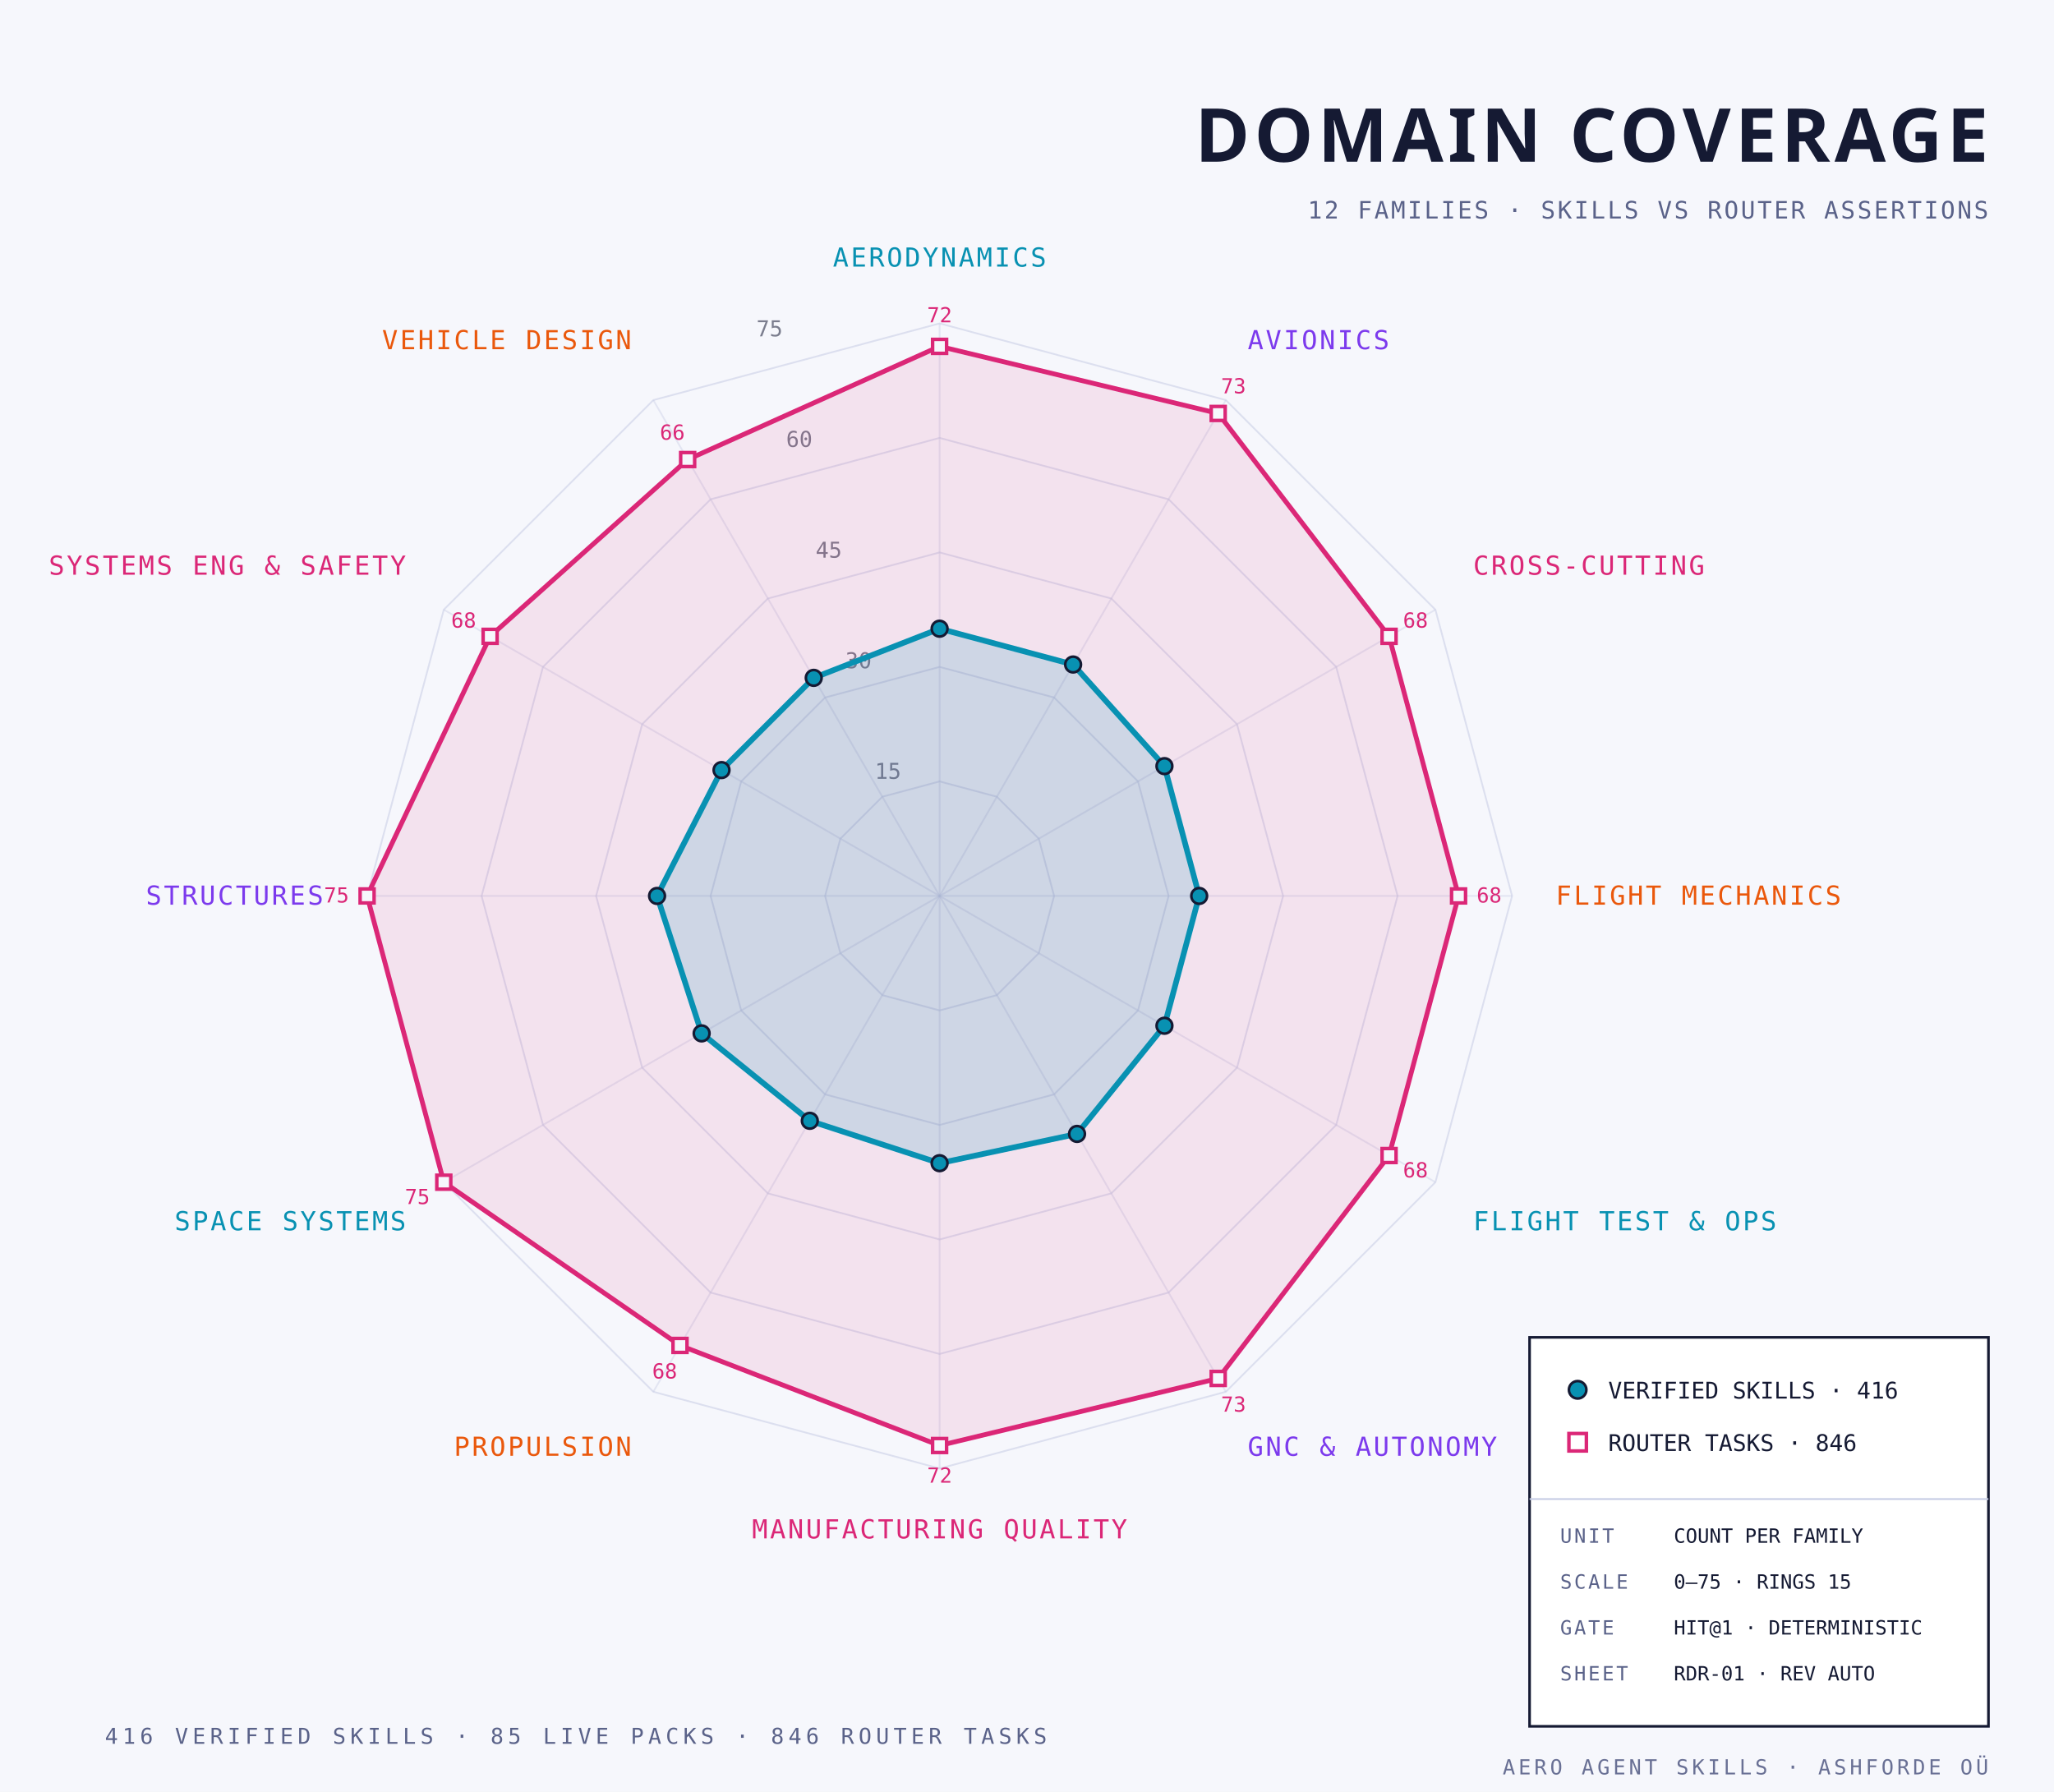
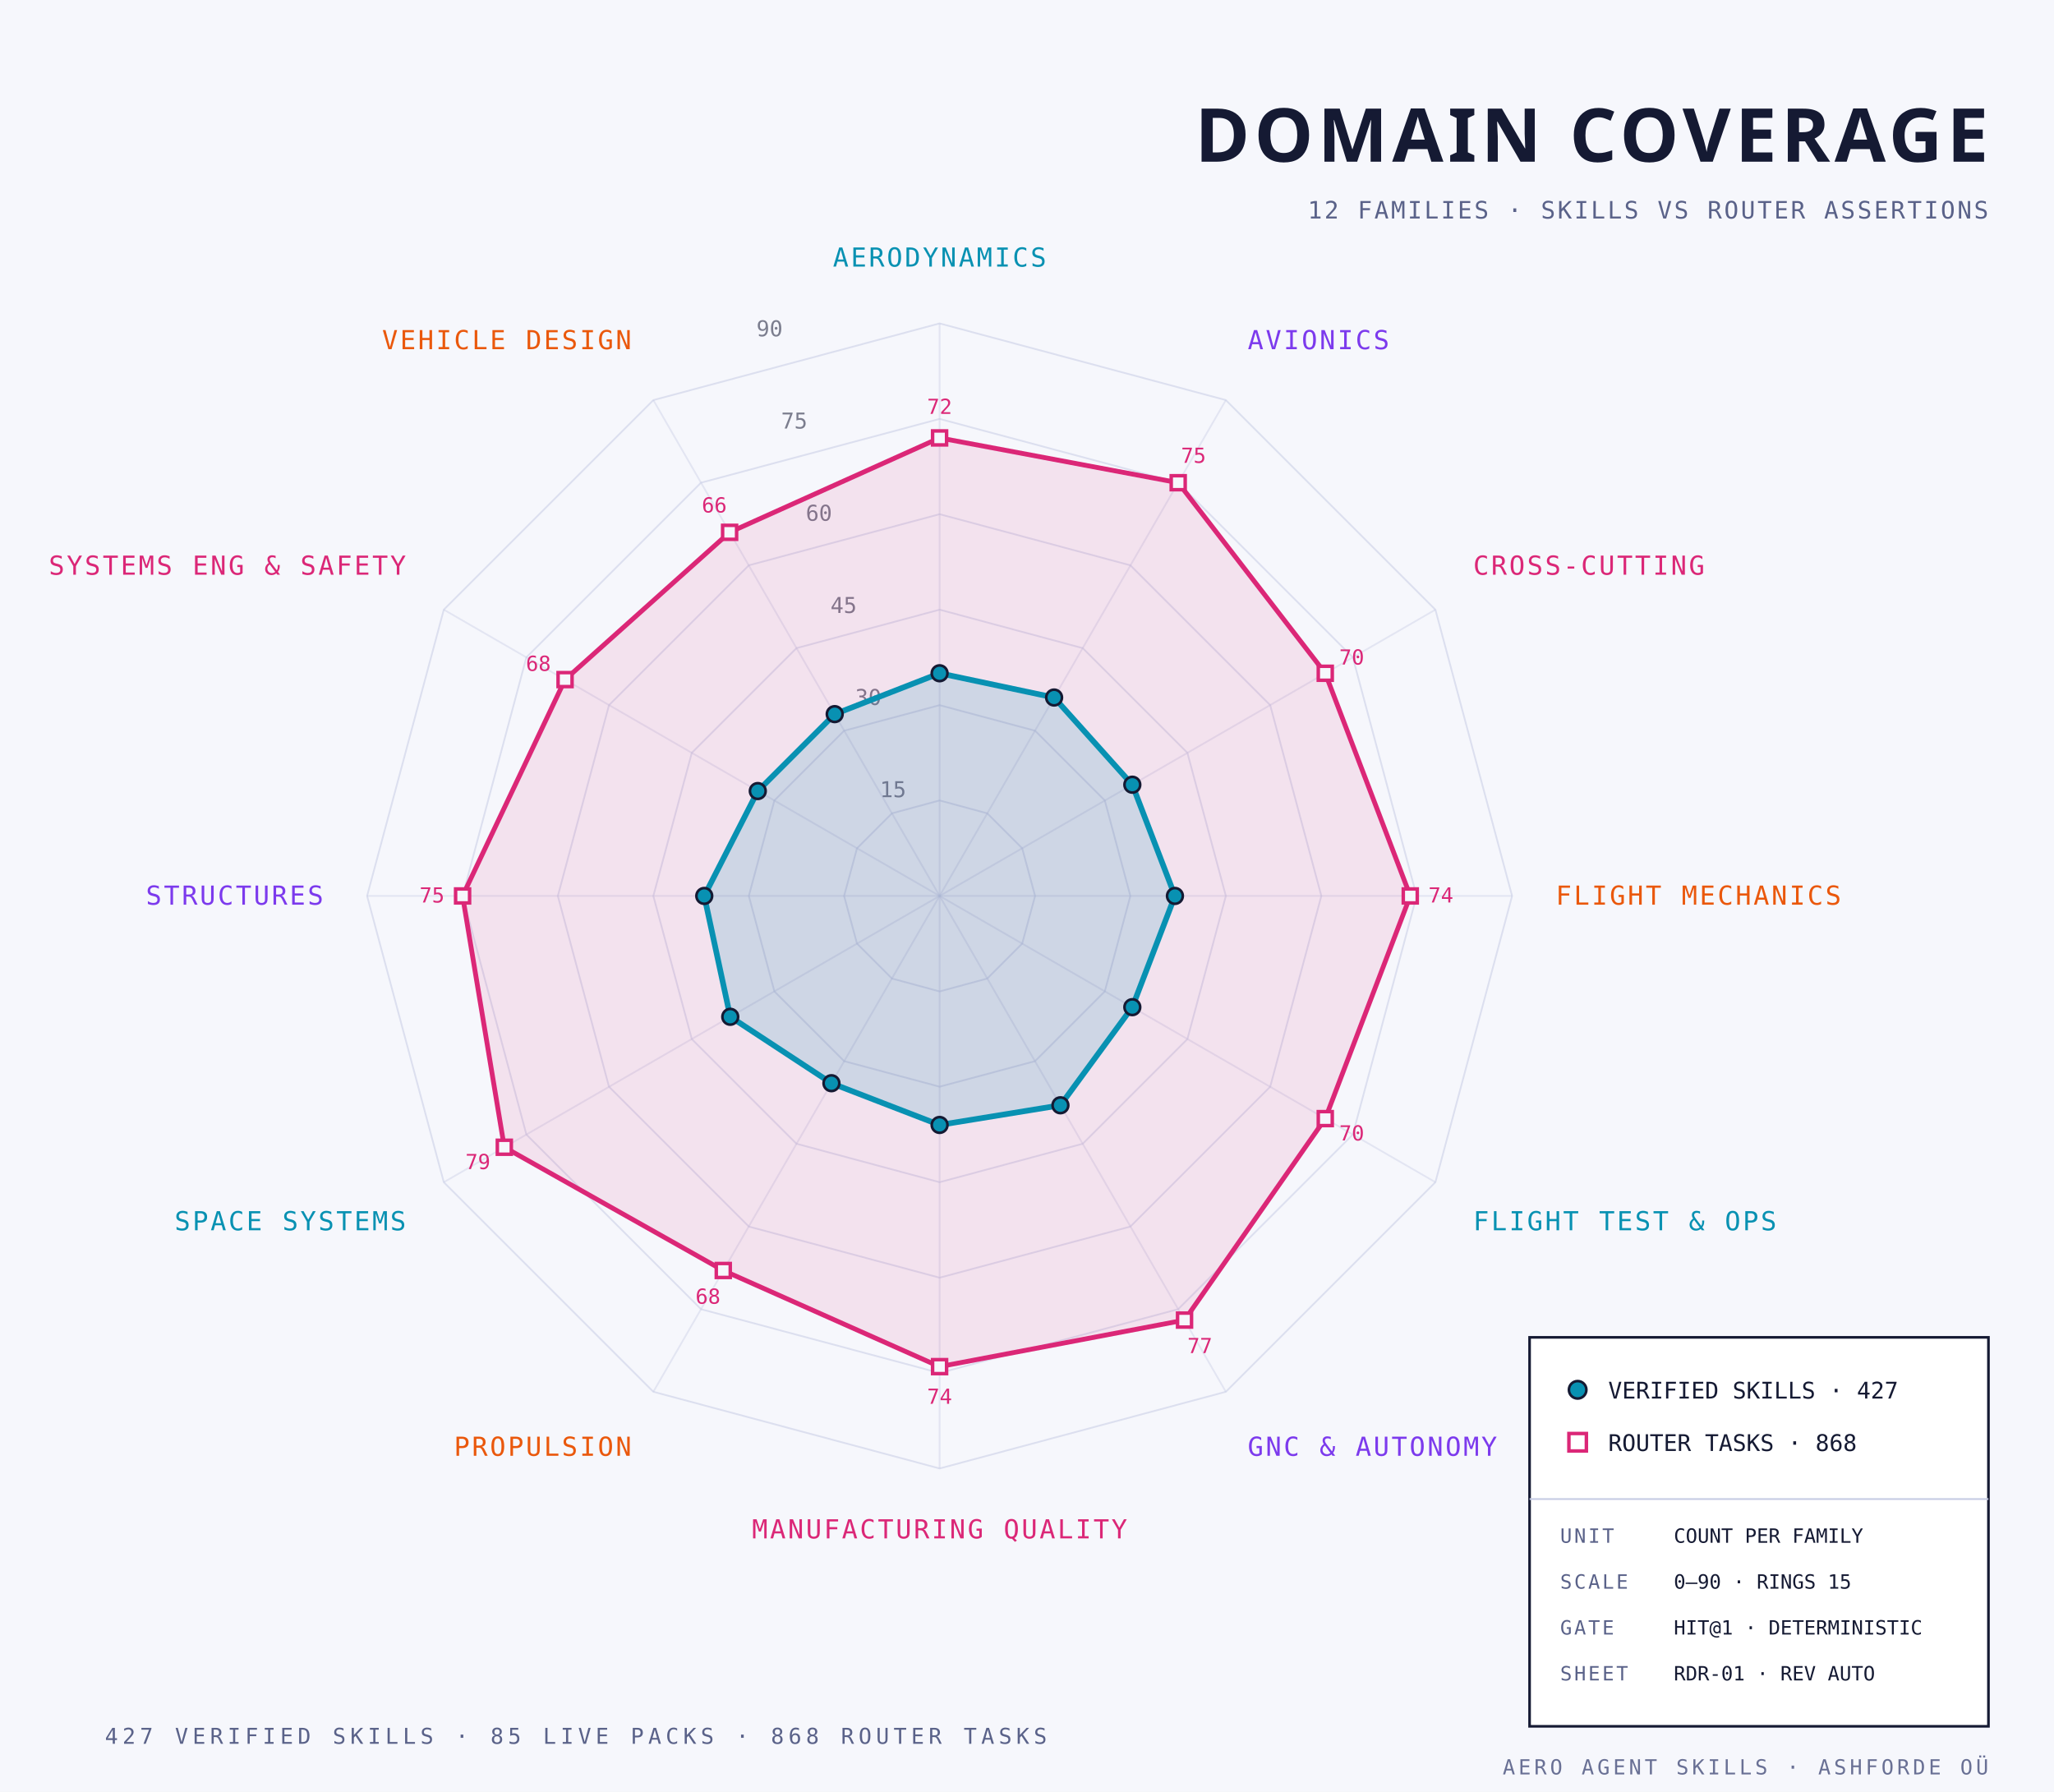
<svg xmlns="http://www.w3.org/2000/svg" width="940" height="820" viewBox="0 0 940 820">
  <style>
    .mono { font-family: "JetBrains Mono", "IBM Plex Mono", "Menlo", monospace; }
    .cond { font-family: "Barlow Condensed", "DIN Condensed", "Arial Narrow", sans-serif; font-weight: 700; text-transform: uppercase; }
    .serif { font-family: "Instrument Serif", Georgia, serif; font-style: italic; }
  </style>
  <rect width="940" height="820" fill="#f6f7fc" />
-   <polygon points="430.0,357.6 456.2,364.6 475.4,383.8 482.4,410.0 475.4,436.2 456.2,455.4 430.0,462.4 403.8,455.4 384.6,436.2 377.6,410.0 384.6,383.8 403.8,364.6" fill="none" stroke="#c6cce4" stroke-width="0.8" stroke-opacity="0.55" />
-   <polygon points="430.0,305.2 482.4,319.2 520.8,357.6 534.8,410.0 520.8,462.4 482.4,500.8 430.0,514.8 377.6,500.8 339.2,462.4 325.2,410.0 339.2,357.6 377.6,319.2" fill="none" stroke="#c6cce4" stroke-width="0.8" stroke-opacity="0.55" />
-   <polygon points="430.0,252.8 508.6,273.9 566.1,331.4 587.2,410.0 566.1,488.6 508.6,546.1 430.0,567.2 351.4,546.1 293.9,488.6 272.8,410.0 293.9,331.4 351.4,273.9" fill="none" stroke="#c6cce4" stroke-width="0.8" stroke-opacity="0.55" />
-   <polygon points="430.0,200.4 534.8,228.5 611.5,305.2 639.6,410.0 611.5,514.8 534.8,591.5 430.0,619.6 325.2,591.5 248.5,514.8 220.4,410.0 248.5,305.2 325.2,228.5" fill="none" stroke="#c6cce4" stroke-width="0.8" stroke-opacity="0.55" />
+   <polygon points="430.0,366.3 451.8,372.2 467.8,388.2 473.7,410.0 467.8,431.8 451.8,447.8 430.0,453.7 408.2,447.8 392.2,431.8 386.3,410.0 392.2,388.2 408.2,372.2" fill="none" stroke="#c6cce4" stroke-width="0.8" stroke-opacity="0.55" />
+   <polygon points="430.0,322.7 473.7,334.4 505.6,366.3 517.3,410.0 505.6,453.7 473.7,485.6 430.0,497.3 386.3,485.6 354.4,453.7 342.7,410.0 354.4,366.3 386.3,334.4" fill="none" stroke="#c6cce4" stroke-width="0.8" stroke-opacity="0.55" />
+   <polygon points="430.0,279.0 495.5,296.6 543.4,344.5 561.0,410.0 543.4,475.5 495.5,523.4 430.0,541.0 364.5,523.4 316.6,475.5 299.0,410.0 316.6,344.5 364.5,296.6" fill="none" stroke="#c6cce4" stroke-width="0.8" stroke-opacity="0.55" />
+   <polygon points="430.0,235.3 517.3,258.7 581.3,322.7 604.7,410.0 581.3,497.3 517.3,561.3 430.0,584.7 342.7,561.3 278.7,497.3 255.3,410.0 278.7,322.7 342.7,258.7" fill="none" stroke="#c6cce4" stroke-width="0.8" stroke-opacity="0.55" />
+   <polygon points="430.0,191.7 539.2,220.9 619.1,300.8 648.3,410.0 619.1,519.2 539.2,599.1 430.0,628.3 320.8,599.1 240.9,519.2 211.7,410.0 240.9,300.8 320.8,220.9" fill="none" stroke="#c6cce4" stroke-width="0.8" stroke-opacity="0.55" />
  <polygon points="430.0,148.0 561.0,183.1 656.9,279.0 692.0,410.0 656.9,541.0 561.0,636.9 430.0,672.0 299.0,636.9 203.1,541.0 168.0,410.0 203.1,279.0 299.0,183.1" fill="none" stroke="#c6cce4" stroke-width="0.8" stroke-opacity="0.55" />
  <line x1="430" y1="410" x2="430.0" y2="148.0" stroke="#c6cce4" stroke-width="0.8" stroke-opacity="0.4" />
  <line x1="430" y1="410" x2="561.0" y2="183.1" stroke="#c6cce4" stroke-width="0.8" stroke-opacity="0.4" />
  <line x1="430" y1="410" x2="656.9" y2="279.0" stroke="#c6cce4" stroke-width="0.8" stroke-opacity="0.4" />
  <line x1="430" y1="410" x2="692.0" y2="410.0" stroke="#c6cce4" stroke-width="0.8" stroke-opacity="0.4" />
  <line x1="430" y1="410" x2="656.9" y2="541.0" stroke="#c6cce4" stroke-width="0.8" stroke-opacity="0.4" />
  <line x1="430" y1="410" x2="561.0" y2="636.9" stroke="#c6cce4" stroke-width="0.8" stroke-opacity="0.4" />
  <line x1="430" y1="410" x2="430.0" y2="672.0" stroke="#c6cce4" stroke-width="0.8" stroke-opacity="0.4" />
  <line x1="430" y1="410" x2="299.0" y2="636.9" stroke="#c6cce4" stroke-width="0.8" stroke-opacity="0.4" />
  <line x1="430" y1="410" x2="203.1" y2="541.0" stroke="#c6cce4" stroke-width="0.8" stroke-opacity="0.4" />
  <line x1="430" y1="410" x2="168.0" y2="410.0" stroke="#c6cce4" stroke-width="0.8" stroke-opacity="0.4" />
  <line x1="430" y1="410" x2="203.1" y2="279.0" stroke="#c6cce4" stroke-width="0.8" stroke-opacity="0.4" />
  <line x1="430" y1="410" x2="299.0" y2="183.1" stroke="#c6cce4" stroke-width="0.8" stroke-opacity="0.4" />
-   <text class="mono" x="412.4" y="356.4" text-anchor="end" font-size="10" fill="#151a33" opacity="0.55">15</text>
-   <text class="mono" x="398.9" y="305.8" text-anchor="end" font-size="10" fill="#151a33" opacity="0.55">30</text>
-   <text class="mono" x="385.3" y="255.2" text-anchor="end" font-size="10" fill="#151a33" opacity="0.55">45</text>
-   <text class="mono" x="371.8" y="204.5" text-anchor="end" font-size="10" fill="#151a33" opacity="0.55">60</text>
-   <text class="mono" x="358.2" y="153.9" text-anchor="end" font-size="10" fill="#151a33" opacity="0.55">75</text>
+   <text class="mono" x="414.7" y="364.8" text-anchor="end" font-size="10" fill="#151a33" opacity="0.55">15</text>
+   <text class="mono" x="403.4" y="322.6" text-anchor="end" font-size="10" fill="#151a33" opacity="0.55">30</text>
+   <text class="mono" x="392.1" y="280.5" text-anchor="end" font-size="10" fill="#151a33" opacity="0.55">45</text>
+   <text class="mono" x="380.8" y="238.3" text-anchor="end" font-size="10" fill="#151a33" opacity="0.55">60</text>
+   <text class="mono" x="369.5" y="196.1" text-anchor="end" font-size="10" fill="#151a33" opacity="0.55">75</text>
+   <text class="mono" x="358.2" y="153.9" text-anchor="end" font-size="10" fill="#151a33" opacity="0.55">90</text>
  <text class="mono" x="430.0" y="122.0" text-anchor="middle" font-size="12" fill="#0891b2" letter-spacing="1">AERODYNAMICS</text>
  <text class="mono" x="571.0" y="159.8" text-anchor="start" font-size="12" fill="#7c3aed" letter-spacing="1">AVIONICS</text>
  <text class="mono" x="674.2" y="263.0" text-anchor="start" font-size="12" fill="#db2777" letter-spacing="1">CROSS-CUTTING</text>
  <text class="mono" x="712.0" y="414.0" text-anchor="start" font-size="12" fill="#ea580c" letter-spacing="1">FLIGHT MECHANICS</text>
  <text class="mono" x="674.2" y="563.0" text-anchor="start" font-size="12" fill="#0891b2" letter-spacing="1">FLIGHT TEST &amp; OPS</text>
  <text class="mono" x="571.0" y="666.2" text-anchor="start" font-size="12" fill="#7c3aed" letter-spacing="1">GNC &amp; AUTONOMY</text>
  <text class="mono" x="430.0" y="704.0" text-anchor="middle" font-size="12" fill="#db2777" letter-spacing="1">MANUFACTURING QUALITY</text>
  <text class="mono" x="289.0" y="666.2" text-anchor="end" font-size="12" fill="#ea580c" letter-spacing="1">PROPULSION</text>
  <text class="mono" x="185.8" y="563.0" text-anchor="end" font-size="12" fill="#0891b2" letter-spacing="1">SPACE SYSTEMS</text>
  <text class="mono" x="148.0" y="414.0" text-anchor="end" font-size="12" fill="#7c3aed" letter-spacing="1">STRUCTURES</text>
  <text class="mono" x="185.8" y="263.0" text-anchor="end" font-size="12" fill="#db2777" letter-spacing="1">SYSTEMS ENG &amp; SAFETY</text>
  <text class="mono" x="289.0" y="159.8" text-anchor="end" font-size="12" fill="#ea580c" letter-spacing="1">VEHICLE DESIGN</text>
-   <polygon points="430.0,158.5 557.5,189.2 635.7,291.2 667.5,410.0 635.7,528.8 557.5,630.8 430.0,661.5 311.2,615.7 203.1,541.0 168.0,410.0 224.3,291.2 314.7,210.3" fill="#db2777" fill-opacity="0.10" stroke="#db2777" stroke-width="2.2" />
-   <rect x="426.8" y="155.3" width="6.4" height="6.4" fill="#f6f7fc" stroke="#db2777" stroke-width="1.6" />
-   <rect x="554.3" y="186.0" width="6.4" height="6.4" fill="#f6f7fc" stroke="#db2777" stroke-width="1.6" />
-   <rect x="632.5" y="288.0" width="6.4" height="6.4" fill="#f6f7fc" stroke="#db2777" stroke-width="1.6" />
-   <rect x="664.3" y="406.8" width="6.4" height="6.4" fill="#f6f7fc" stroke="#db2777" stroke-width="1.6" />
-   <rect x="632.5" y="525.6" width="6.4" height="6.4" fill="#f6f7fc" stroke="#db2777" stroke-width="1.6" />
-   <rect x="554.3" y="627.6" width="6.4" height="6.4" fill="#f6f7fc" stroke="#db2777" stroke-width="1.6" />
-   <rect x="426.8" y="658.3" width="6.4" height="6.4" fill="#f6f7fc" stroke="#db2777" stroke-width="1.6" />
-   <rect x="308.0" y="612.5" width="6.4" height="6.4" fill="#f6f7fc" stroke="#db2777" stroke-width="1.6" />
-   <rect x="199.9" y="537.8" width="6.4" height="6.4" fill="#f6f7fc" stroke="#db2777" stroke-width="1.6" />
-   <rect x="164.8" y="406.8" width="6.4" height="6.4" fill="#f6f7fc" stroke="#db2777" stroke-width="1.6" />
-   <rect x="221.1" y="288.0" width="6.4" height="6.4" fill="#f6f7fc" stroke="#db2777" stroke-width="1.6" />
-   <rect x="311.5" y="207.1" width="6.4" height="6.4" fill="#f6f7fc" stroke="#db2777" stroke-width="1.6" />
-   <polygon points="430.0,287.7 491.1,304.1 532.9,350.6 548.8,410.0 532.9,469.4 492.9,518.9 430.0,532.3 370.6,512.9 321.1,472.9 300.7,410.0 330.2,352.4 372.4,310.2" fill="#0891b2" fill-opacity="0.16" stroke="#0891b2" stroke-width="2.6" />
-   <circle cx="430.0" cy="287.7" r="3.6" fill="#0891b2" stroke="#151a33" stroke-width="1.2" />
-   <circle cx="491.1" cy="304.1" r="3.6" fill="#0891b2" stroke="#151a33" stroke-width="1.2" />
-   <circle cx="532.9" cy="350.6" r="3.6" fill="#0891b2" stroke="#151a33" stroke-width="1.2" />
-   <circle cx="548.8" cy="410.0" r="3.6" fill="#0891b2" stroke="#151a33" stroke-width="1.2" />
-   <circle cx="532.9" cy="469.4" r="3.6" fill="#0891b2" stroke="#151a33" stroke-width="1.2" />
-   <circle cx="492.9" cy="518.9" r="3.6" fill="#0891b2" stroke="#151a33" stroke-width="1.2" />
-   <circle cx="430.0" cy="532.3" r="3.6" fill="#0891b2" stroke="#151a33" stroke-width="1.2" />
-   <circle cx="370.6" cy="512.9" r="3.6" fill="#0891b2" stroke="#151a33" stroke-width="1.2" />
-   <circle cx="321.1" cy="472.9" r="3.6" fill="#0891b2" stroke="#151a33" stroke-width="1.2" />
-   <circle cx="300.7" cy="410.0" r="3.6" fill="#0891b2" stroke="#151a33" stroke-width="1.2" />
-   <circle cx="330.2" cy="352.4" r="3.6" fill="#0891b2" stroke="#151a33" stroke-width="1.2" />
-   <circle cx="372.4" cy="310.2" r="3.6" fill="#0891b2" stroke="#151a33" stroke-width="1.2" />
-   <text class="mono" x="430.0" y="147.5" text-anchor="middle" font-size="9.5" fill="#db2777">72</text>
-   <text class="mono" x="564.5" y="180.0" text-anchor="middle" font-size="9.5" fill="#db2777">73</text>
-   <text class="mono" x="647.8" y="287.2" text-anchor="middle" font-size="9.5" fill="#db2777">68</text>
-   <text class="mono" x="681.5" y="413.0" text-anchor="middle" font-size="9.5" fill="#db2777">68</text>
-   <text class="mono" x="647.8" y="538.8" text-anchor="middle" font-size="9.5" fill="#db2777">68</text>
-   <text class="mono" x="564.5" y="646.0" text-anchor="middle" font-size="9.5" fill="#db2777">73</text>
-   <text class="mono" x="430.0" y="678.5" text-anchor="middle" font-size="9.5" fill="#db2777">72</text>
-   <text class="mono" x="304.2" y="630.8" text-anchor="middle" font-size="9.5" fill="#db2777">68</text>
-   <text class="mono" x="191.0" y="551.0" text-anchor="middle" font-size="9.5" fill="#db2777">75</text>
-   <text class="mono" x="154.0" y="413.0" text-anchor="middle" font-size="9.5" fill="#db2777">75</text>
-   <text class="mono" x="212.2" y="287.2" text-anchor="middle" font-size="9.5" fill="#db2777">68</text>
-   <text class="mono" x="307.7" y="201.2" text-anchor="middle" font-size="9.5" fill="#db2777">66</text>
+   <polygon points="430.0,200.4 539.2,220.9 606.5,308.1 645.4,410.0 606.5,511.9 542.1,604.1 430.0,625.4 331.0,581.4 230.8,525.0 211.7,410.0 258.6,311.0 333.9,243.6" fill="#db2777" fill-opacity="0.10" stroke="#db2777" stroke-width="2.2" />
+   <rect x="426.8" y="197.2" width="6.4" height="6.4" fill="#f6f7fc" stroke="#db2777" stroke-width="1.6" />
+   <rect x="536.0" y="217.7" width="6.4" height="6.4" fill="#f6f7fc" stroke="#db2777" stroke-width="1.6" />
+   <rect x="603.3" y="304.9" width="6.4" height="6.4" fill="#f6f7fc" stroke="#db2777" stroke-width="1.6" />
+   <rect x="642.2" y="406.8" width="6.4" height="6.4" fill="#f6f7fc" stroke="#db2777" stroke-width="1.6" />
+   <rect x="603.3" y="508.7" width="6.4" height="6.4" fill="#f6f7fc" stroke="#db2777" stroke-width="1.6" />
+   <rect x="538.9" y="600.9" width="6.4" height="6.4" fill="#f6f7fc" stroke="#db2777" stroke-width="1.6" />
+   <rect x="426.8" y="622.2" width="6.4" height="6.4" fill="#f6f7fc" stroke="#db2777" stroke-width="1.6" />
+   <rect x="327.8" y="578.2" width="6.4" height="6.4" fill="#f6f7fc" stroke="#db2777" stroke-width="1.6" />
+   <rect x="227.6" y="521.8" width="6.4" height="6.4" fill="#f6f7fc" stroke="#db2777" stroke-width="1.6" />
+   <rect x="208.5" y="406.8" width="6.4" height="6.4" fill="#f6f7fc" stroke="#db2777" stroke-width="1.6" />
+   <rect x="255.4" y="307.8" width="6.4" height="6.4" fill="#f6f7fc" stroke="#db2777" stroke-width="1.6" />
+   <rect x="330.7" y="240.4" width="6.4" height="6.4" fill="#f6f7fc" stroke="#db2777" stroke-width="1.6" />
+   <polygon points="430.0,308.1 482.4,319.2 518.2,359.1 537.7,410.0 518.2,460.9 485.3,505.8 430.0,514.8 380.5,495.7 334.2,465.3 322.3,410.0 346.8,362.0 382.0,326.8" fill="#0891b2" fill-opacity="0.16" stroke="#0891b2" stroke-width="2.6" />
+   <circle cx="430.0" cy="308.1" r="3.6" fill="#0891b2" stroke="#151a33" stroke-width="1.2" />
+   <circle cx="482.4" cy="319.2" r="3.6" fill="#0891b2" stroke="#151a33" stroke-width="1.2" />
+   <circle cx="518.2" cy="359.1" r="3.6" fill="#0891b2" stroke="#151a33" stroke-width="1.2" />
+   <circle cx="537.7" cy="410.0" r="3.6" fill="#0891b2" stroke="#151a33" stroke-width="1.2" />
+   <circle cx="518.2" cy="460.9" r="3.6" fill="#0891b2" stroke="#151a33" stroke-width="1.2" />
+   <circle cx="485.3" cy="505.8" r="3.6" fill="#0891b2" stroke="#151a33" stroke-width="1.2" />
+   <circle cx="430.0" cy="514.8" r="3.6" fill="#0891b2" stroke="#151a33" stroke-width="1.2" />
+   <circle cx="380.5" cy="495.7" r="3.6" fill="#0891b2" stroke="#151a33" stroke-width="1.2" />
+   <circle cx="334.2" cy="465.3" r="3.6" fill="#0891b2" stroke="#151a33" stroke-width="1.2" />
+   <circle cx="322.3" cy="410.0" r="3.6" fill="#0891b2" stroke="#151a33" stroke-width="1.2" />
+   <circle cx="346.8" cy="362.0" r="3.6" fill="#0891b2" stroke="#151a33" stroke-width="1.2" />
+   <circle cx="382.0" cy="326.8" r="3.6" fill="#0891b2" stroke="#151a33" stroke-width="1.2" />
+   <text class="mono" x="430.0" y="189.4" text-anchor="middle" font-size="9.5" fill="#db2777">72</text>
+   <text class="mono" x="546.2" y="211.8" text-anchor="middle" font-size="9.5" fill="#db2777">75</text>
+   <text class="mono" x="618.6" y="304.1" text-anchor="middle" font-size="9.5" fill="#db2777">70</text>
+   <text class="mono" x="659.4" y="413.0" text-anchor="middle" font-size="9.5" fill="#db2777">74</text>
+   <text class="mono" x="618.6" y="521.9" text-anchor="middle" font-size="9.5" fill="#db2777">70</text>
+   <text class="mono" x="549.1" y="619.2" text-anchor="middle" font-size="9.5" fill="#db2777">77</text>
+   <text class="mono" x="430.0" y="642.4" text-anchor="middle" font-size="9.5" fill="#db2777">74</text>
+   <text class="mono" x="324.0" y="596.6" text-anchor="middle" font-size="9.5" fill="#db2777">68</text>
+   <text class="mono" x="218.7" y="535.0" text-anchor="middle" font-size="9.5" fill="#db2777">79</text>
+   <text class="mono" x="197.7" y="413.0" text-anchor="middle" font-size="9.5" fill="#db2777">75</text>
+   <text class="mono" x="246.4" y="307.0" text-anchor="middle" font-size="9.5" fill="#db2777">68</text>
+   <text class="mono" x="326.9" y="234.5" text-anchor="middle" font-size="9.5" fill="#db2777">66</text>
  <text class="cond" x="910.0" y="74.0" text-anchor="end" font-size="34" fill="#151a33" letter-spacing="2">DOMAIN COVERAGE</text>
  <text class="mono" x="910.0" y="100.0" text-anchor="end" font-size="11" fill="#5a6289" letter-spacing="1">12 FAMILIES · SKILLS VS ROUTER ASSERTIONS</text>
  <rect x="700" y="612" width="210" height="178" fill="#ffffff" stroke="#151a33" stroke-width="1.2" />
  <line x1="700" y1="686" x2="910" y2="686" stroke="#c6cce4" stroke-width="0.8" />
  <circle cx="722" cy="636" r="4" fill="#0891b2" stroke="#151a33" stroke-width="1.2" />
-   <text class="mono" x="736.0" y="640.0" text-anchor="start" font-size="10.5" fill="#151a33">VERIFIED SKILLS · 416</text>
+   <text class="mono" x="736.0" y="640.0" text-anchor="start" font-size="10.5" fill="#151a33">VERIFIED SKILLS · 427</text>
  <rect x="718" y="656" width="8" height="8" fill="none" stroke="#db2777" stroke-width="1.6" />
-   <text class="mono" x="736.0" y="664.0" text-anchor="start" font-size="10.5" fill="#151a33">ROUTER TASKS · 846</text>
+   <text class="mono" x="736.0" y="664.0" text-anchor="start" font-size="10.5" fill="#151a33">ROUTER TASKS · 868</text>
  <text class="mono" x="714.0" y="706.0" text-anchor="start" font-size="9" fill="#5a6289" letter-spacing="1">UNIT</text>
  <text class="mono" x="766.0" y="706.0" text-anchor="start" font-size="9" fill="#151a33">COUNT PER FAMILY</text>
  <text class="mono" x="714.0" y="727.0" text-anchor="start" font-size="9" fill="#5a6289" letter-spacing="1">SCALE</text>
-   <text class="mono" x="766.0" y="727.0" text-anchor="start" font-size="9" fill="#151a33">0–75 · RINGS 15</text>
+   <text class="mono" x="766.0" y="727.0" text-anchor="start" font-size="9" fill="#151a33">0–90 · RINGS 15</text>
  <text class="mono" x="714.0" y="748.0" text-anchor="start" font-size="9" fill="#5a6289" letter-spacing="1">GATE</text>
  <text class="mono" x="766.0" y="748.0" text-anchor="start" font-size="9" fill="#151a33">HIT@1 · DETERMINISTIC</text>
  <text class="mono" x="714.0" y="769.0" text-anchor="start" font-size="9" fill="#5a6289" letter-spacing="1">SHEET</text>
  <text class="mono" x="766.0" y="769.0" text-anchor="start" font-size="9" fill="#151a33">RDR-01 · REV AUTO</text>
-   <text class="mono" x="48.0" y="798.0" text-anchor="start" font-size="10" fill="#5a6289" letter-spacing="2">416 VERIFIED SKILLS · 85 LIVE PACKS · 846 ROUTER TASKS</text>
+   <text class="mono" x="48.0" y="798.0" text-anchor="start" font-size="10" fill="#5a6289" letter-spacing="2">427 VERIFIED SKILLS · 85 LIVE PACKS · 868 ROUTER TASKS</text>
  <text class="mono" x="910.0" y="812.0" text-anchor="end" font-size="9.5" fill="#5a6289" letter-spacing="1.5" opacity="0.9">AERO AGENT SKILLS · ASHFORDE OÜ</text>
</svg>
